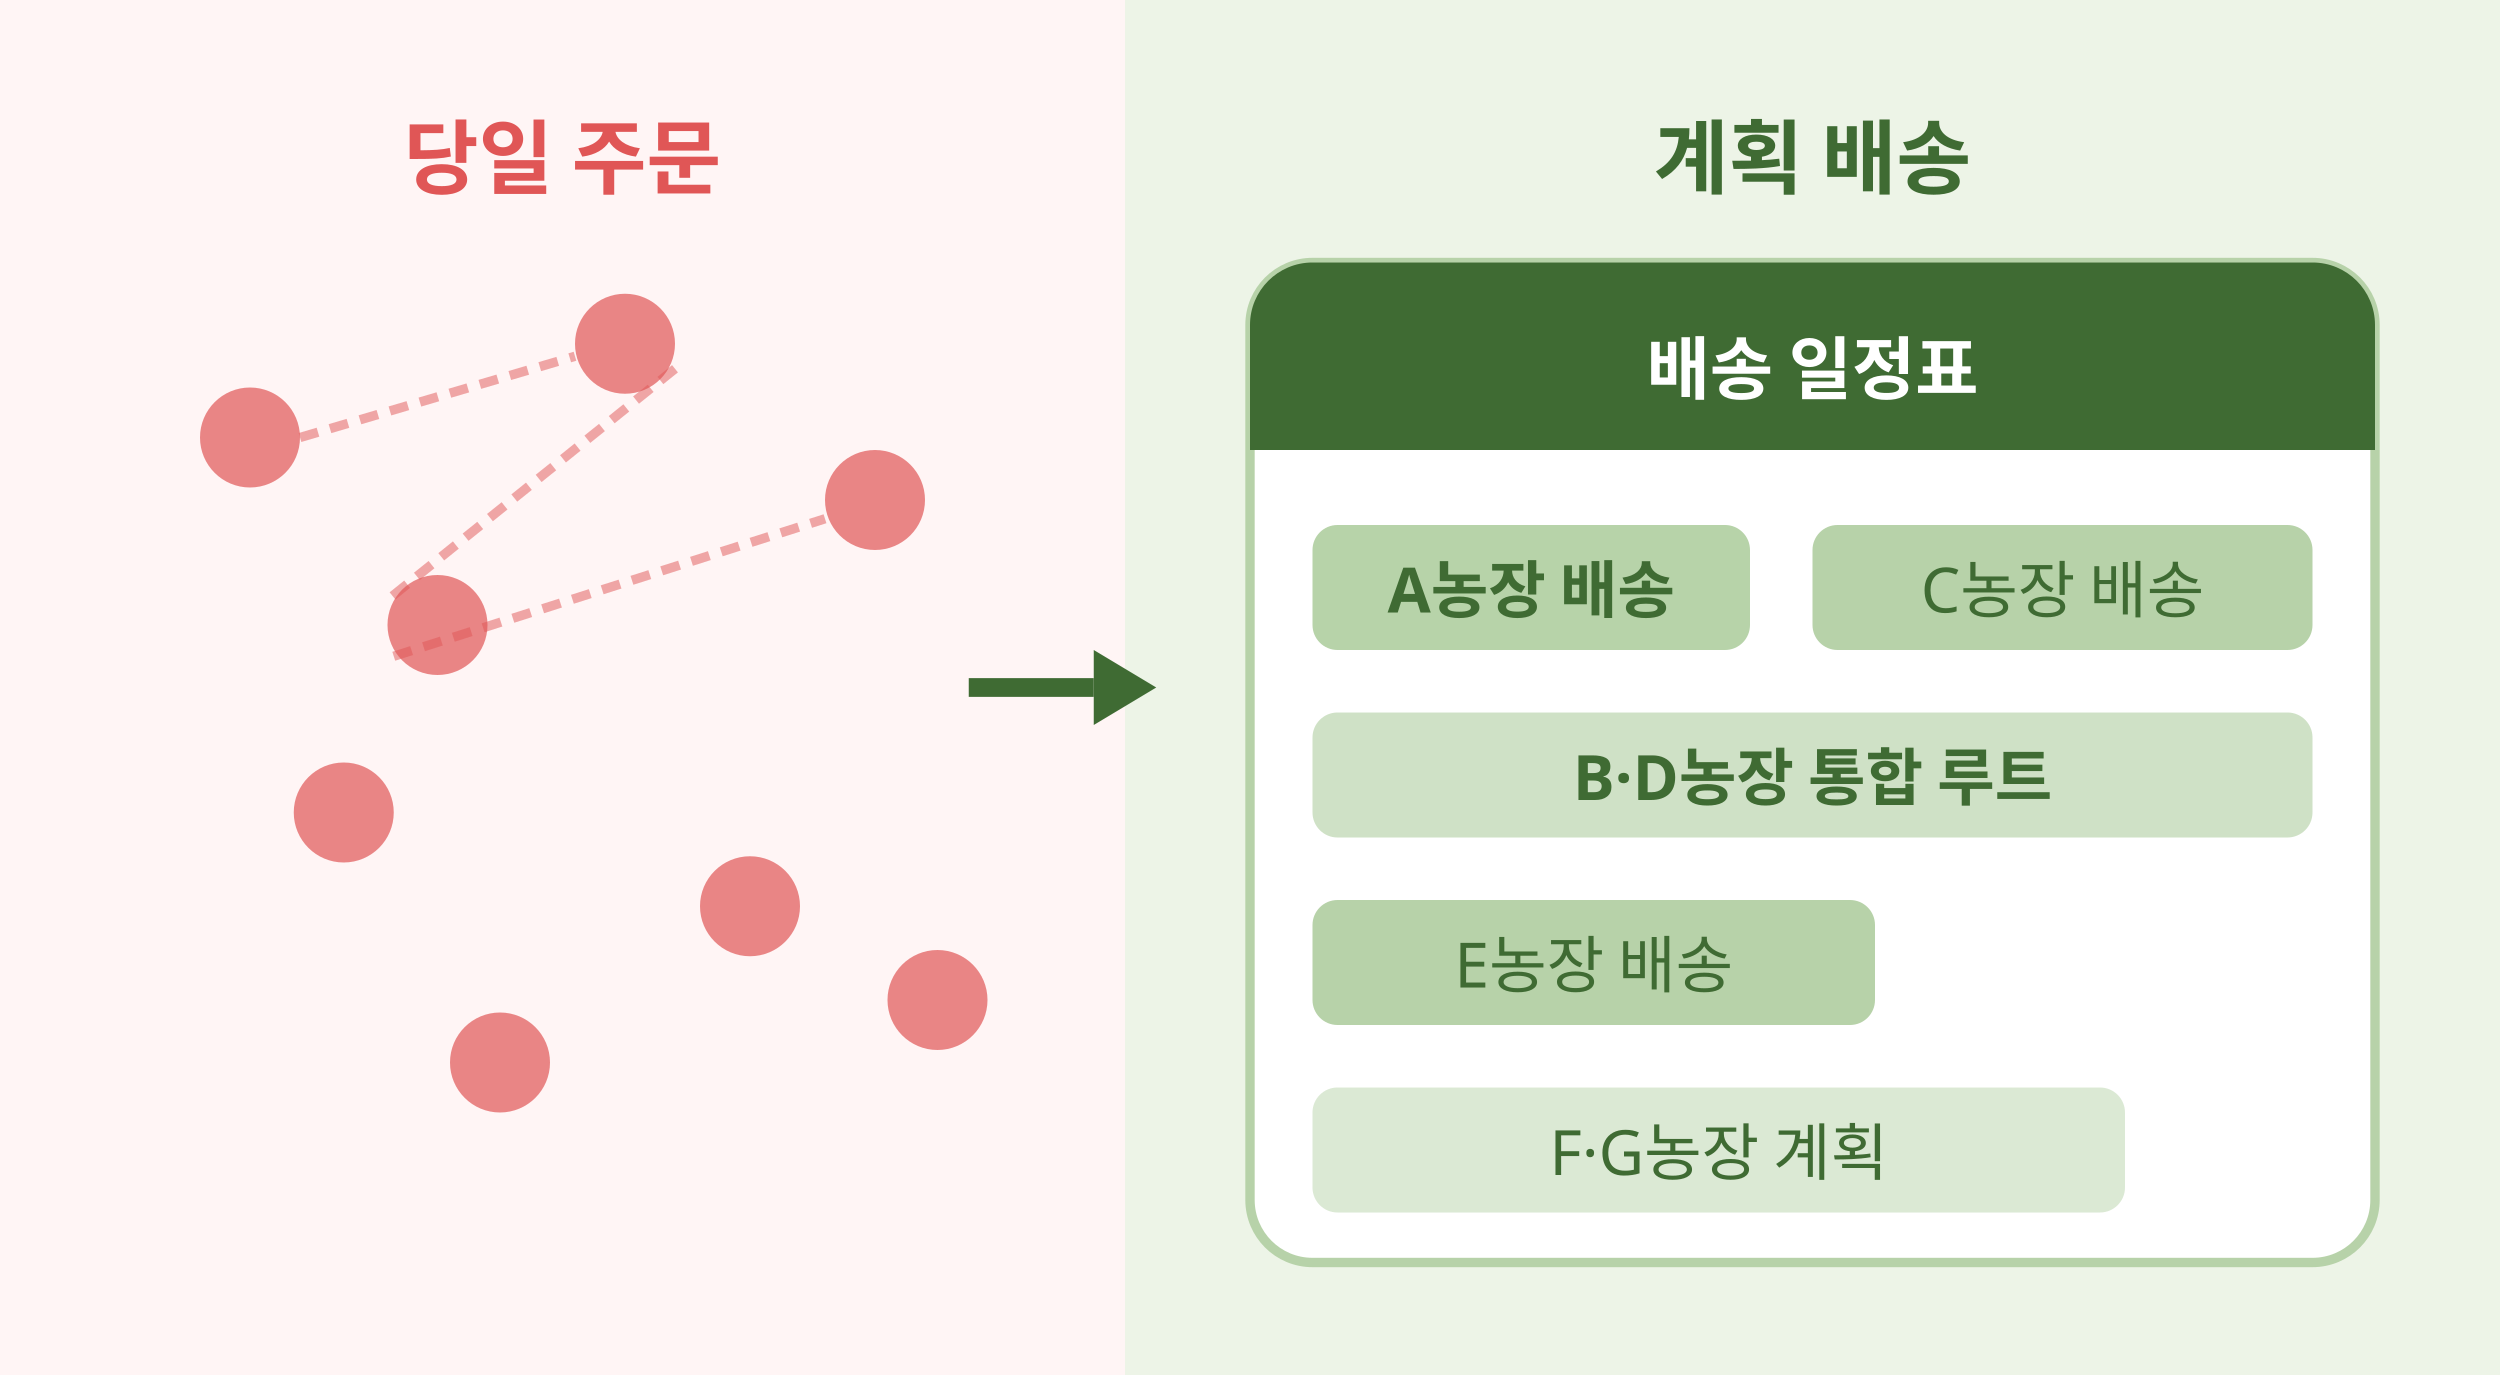
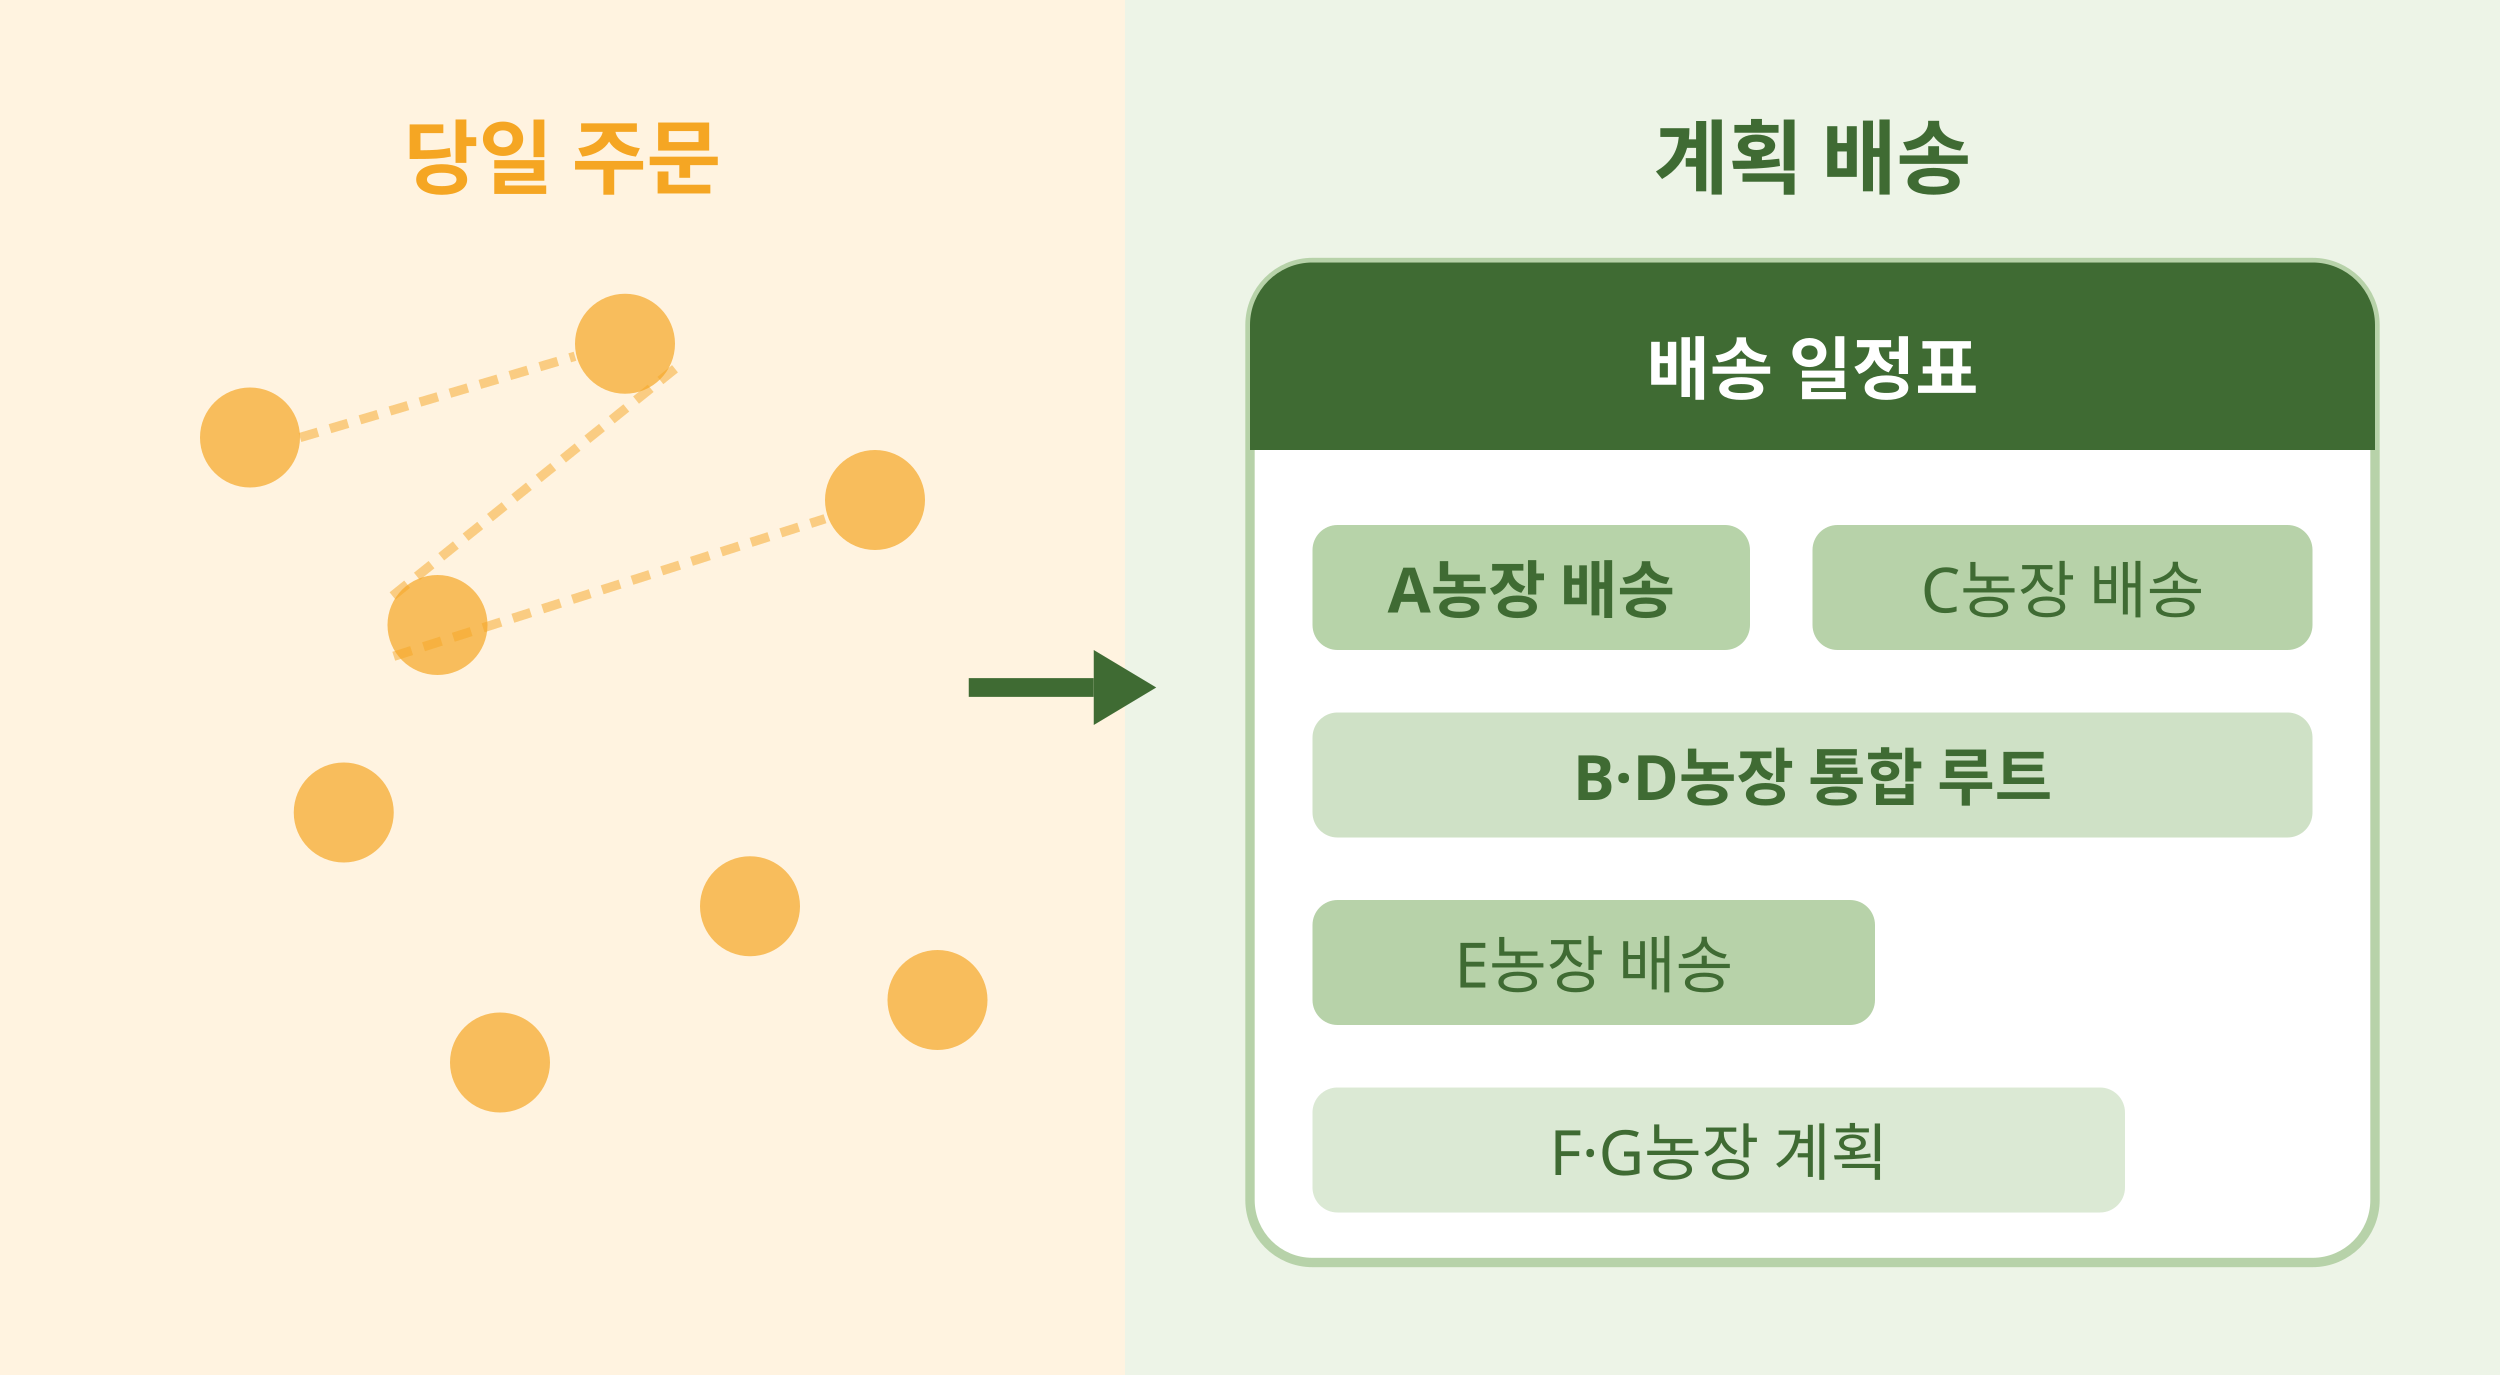
<svg xmlns="http://www.w3.org/2000/svg" viewBox="0 0 400 220">
  <rect width="400" height="220" fill="#ffffff" />
-   <rect x="0" y="0" width="180" height="220" fill="#FFF5F5" />
-   <text x="90" y="30" text-anchor="middle" font-family="system-ui,sans-serif" font-size="13" font-weight="700" fill="#E05656">당일 주문</text>
-   <circle cx="40" cy="70" r="8" fill="#E05656" opacity=".7" />
-   <circle cx="100" cy="55" r="8" fill="#E05656" opacity=".7" />
-   <circle cx="70" cy="100" r="8" fill="#E05656" opacity=".7" />
-   <circle cx="140" cy="80" r="8" fill="#E05656" opacity=".7" />
-   <circle cx="55" cy="130" r="8" fill="#E05656" opacity=".7" />
-   <circle cx="120" cy="145" r="8" fill="#E05656" opacity=".7" />
-   <circle cx="80" cy="170" r="8" fill="#E05656" opacity=".7" />
-   <circle cx="150" cy="160" r="8" fill="#E05656" opacity=".7" />
-   <line x1="48" y1="70" x2="92" y2="57" stroke="#E05656" stroke-width="1.5" opacity=".5" stroke-dasharray="3,2" />
-   <line x1="108" y1="59" x2="62" y2="96" stroke="#E05656" stroke-width="1.5" opacity=".5" stroke-dasharray="3,2" />
-   <line x1="63" y1="105" x2="132" y2="83" stroke="#E05656" stroke-width="1.5" opacity=".5" stroke-dasharray="3,2" />
+   <rect x="0" y="0" width="180" height="220" fill="#fff3e0" />
+   <text x="90" y="30" text-anchor="middle" font-family="system-ui,sans-serif" font-size="13" font-weight="700" fill="#f5a623">당일 주문</text>
+   <circle cx="40" cy="70" r="8" fill="#f5a623" opacity=".7" />
+   <circle cx="100" cy="55" r="8" fill="#f5a623" opacity=".7" />
+   <circle cx="70" cy="100" r="8" fill="#f5a623" opacity=".7" />
+   <circle cx="140" cy="80" r="8" fill="#f5a623" opacity=".7" />
+   <circle cx="55" cy="130" r="8" fill="#f5a623" opacity=".7" />
+   <circle cx="120" cy="145" r="8" fill="#f5a623" opacity=".7" />
+   <circle cx="80" cy="170" r="8" fill="#f5a623" opacity=".7" />
+   <circle cx="150" cy="160" r="8" fill="#f5a623" opacity=".7" />
+   <line x1="48" y1="70" x2="92" y2="57" stroke="#f5a623" stroke-width="1.5" opacity=".5" stroke-dasharray="3,2" />
+   <line x1="108" y1="59" x2="62" y2="96" stroke="#f5a623" stroke-width="1.5" opacity=".5" stroke-dasharray="3,2" />
+   <line x1="63" y1="105" x2="132" y2="83" stroke="#f5a623" stroke-width="1.5" opacity=".5" stroke-dasharray="3,2" />
  <rect x="180" y="0" width="220" height="220" fill="#EDF4E7" />
  <text x="290" y="30" text-anchor="middle" font-family="system-ui,sans-serif" font-size="13" font-weight="700" fill="#3F6B33">계획 배송</text>
  <rect x="200" y="42" width="180" height="160" rx="10" fill="#ffffff" stroke="#B7D2A9" stroke-width="1.5" />
  <rect x="200" y="42" width="180" height="30" rx="10" fill="#3F6B33" />
  <rect x="200" y="56" width="180" height="16" fill="#3F6B33" />
  <text x="290" y="63" text-anchor="middle" font-family="system-ui,sans-serif" font-size="11" font-weight="700" fill="#ffffff">배송 일정표</text>
  <rect x="210" y="84" width="70" height="20" rx="4" fill="#87B570" opacity=".6" />
  <text x="245" y="98" text-anchor="middle" font-family="system-ui,sans-serif" font-size="10" font-weight="700" fill="#3F6B33">A농장 배송</text>
  <rect x="290" y="84" width="80" height="20" rx="4" fill="#B7D2A9" />
  <text x="330" y="98" text-anchor="middle" font-family="system-ui,sans-serif" font-size="10" fill="#3F6B33">C농장 배송</text>
  <rect x="210" y="114" width="160" height="20" rx="4" fill="#87B570" opacity=".4" />
  <text x="290" y="128" text-anchor="middle" font-family="system-ui,sans-serif" font-size="10" font-weight="700" fill="#3F6B33">B·D농장 통합 루트</text>
  <rect x="210" y="144" width="90" height="20" rx="4" fill="#B7D2A9" />
  <text x="255" y="158" text-anchor="middle" font-family="system-ui,sans-serif" font-size="10" fill="#3F6B33">E농장 배송</text>
  <rect x="210" y="174" width="130" height="20" rx="4" fill="#87B570" opacity=".3" />
  <text x="275" y="188" text-anchor="middle" font-family="system-ui,sans-serif" font-size="10" fill="#3F6B33">F·G농장 계획</text>
  <polygon points="175,104 185,110 175,116" fill="#3F6B33" />
  <line x1="155" y1="110" x2="175" y2="110" stroke="#3F6B33" stroke-width="3" />
</svg>
